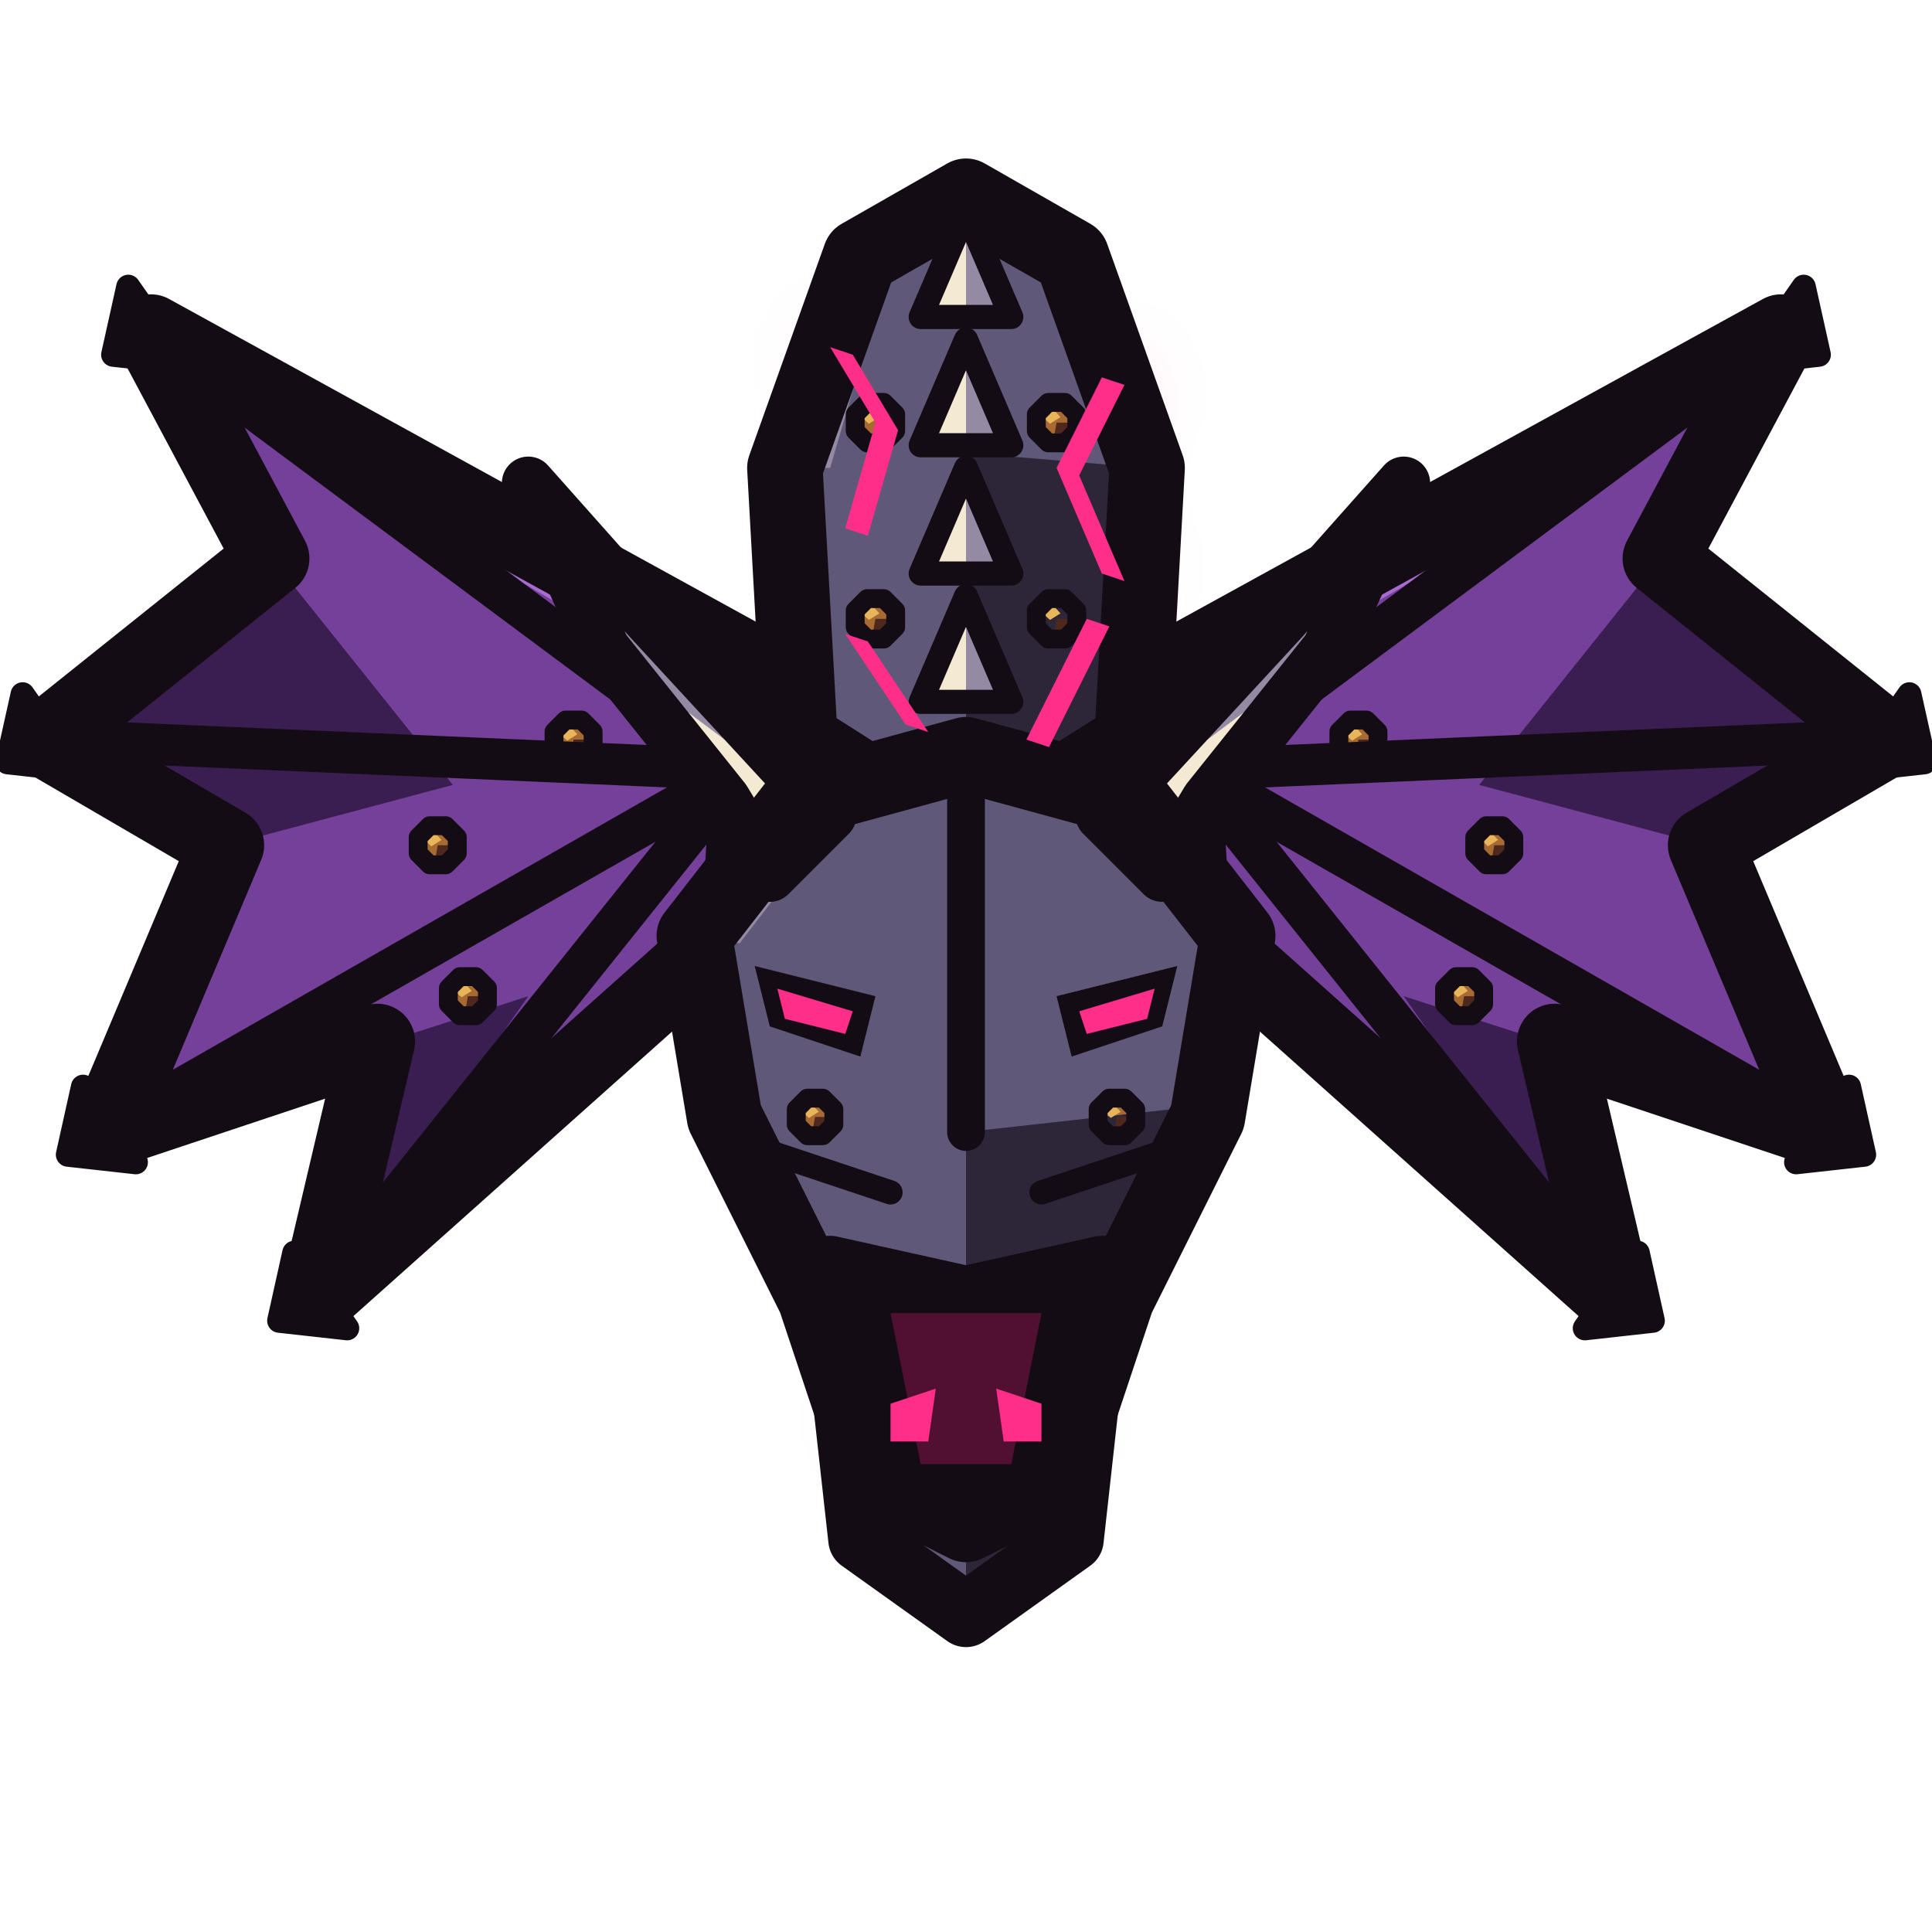
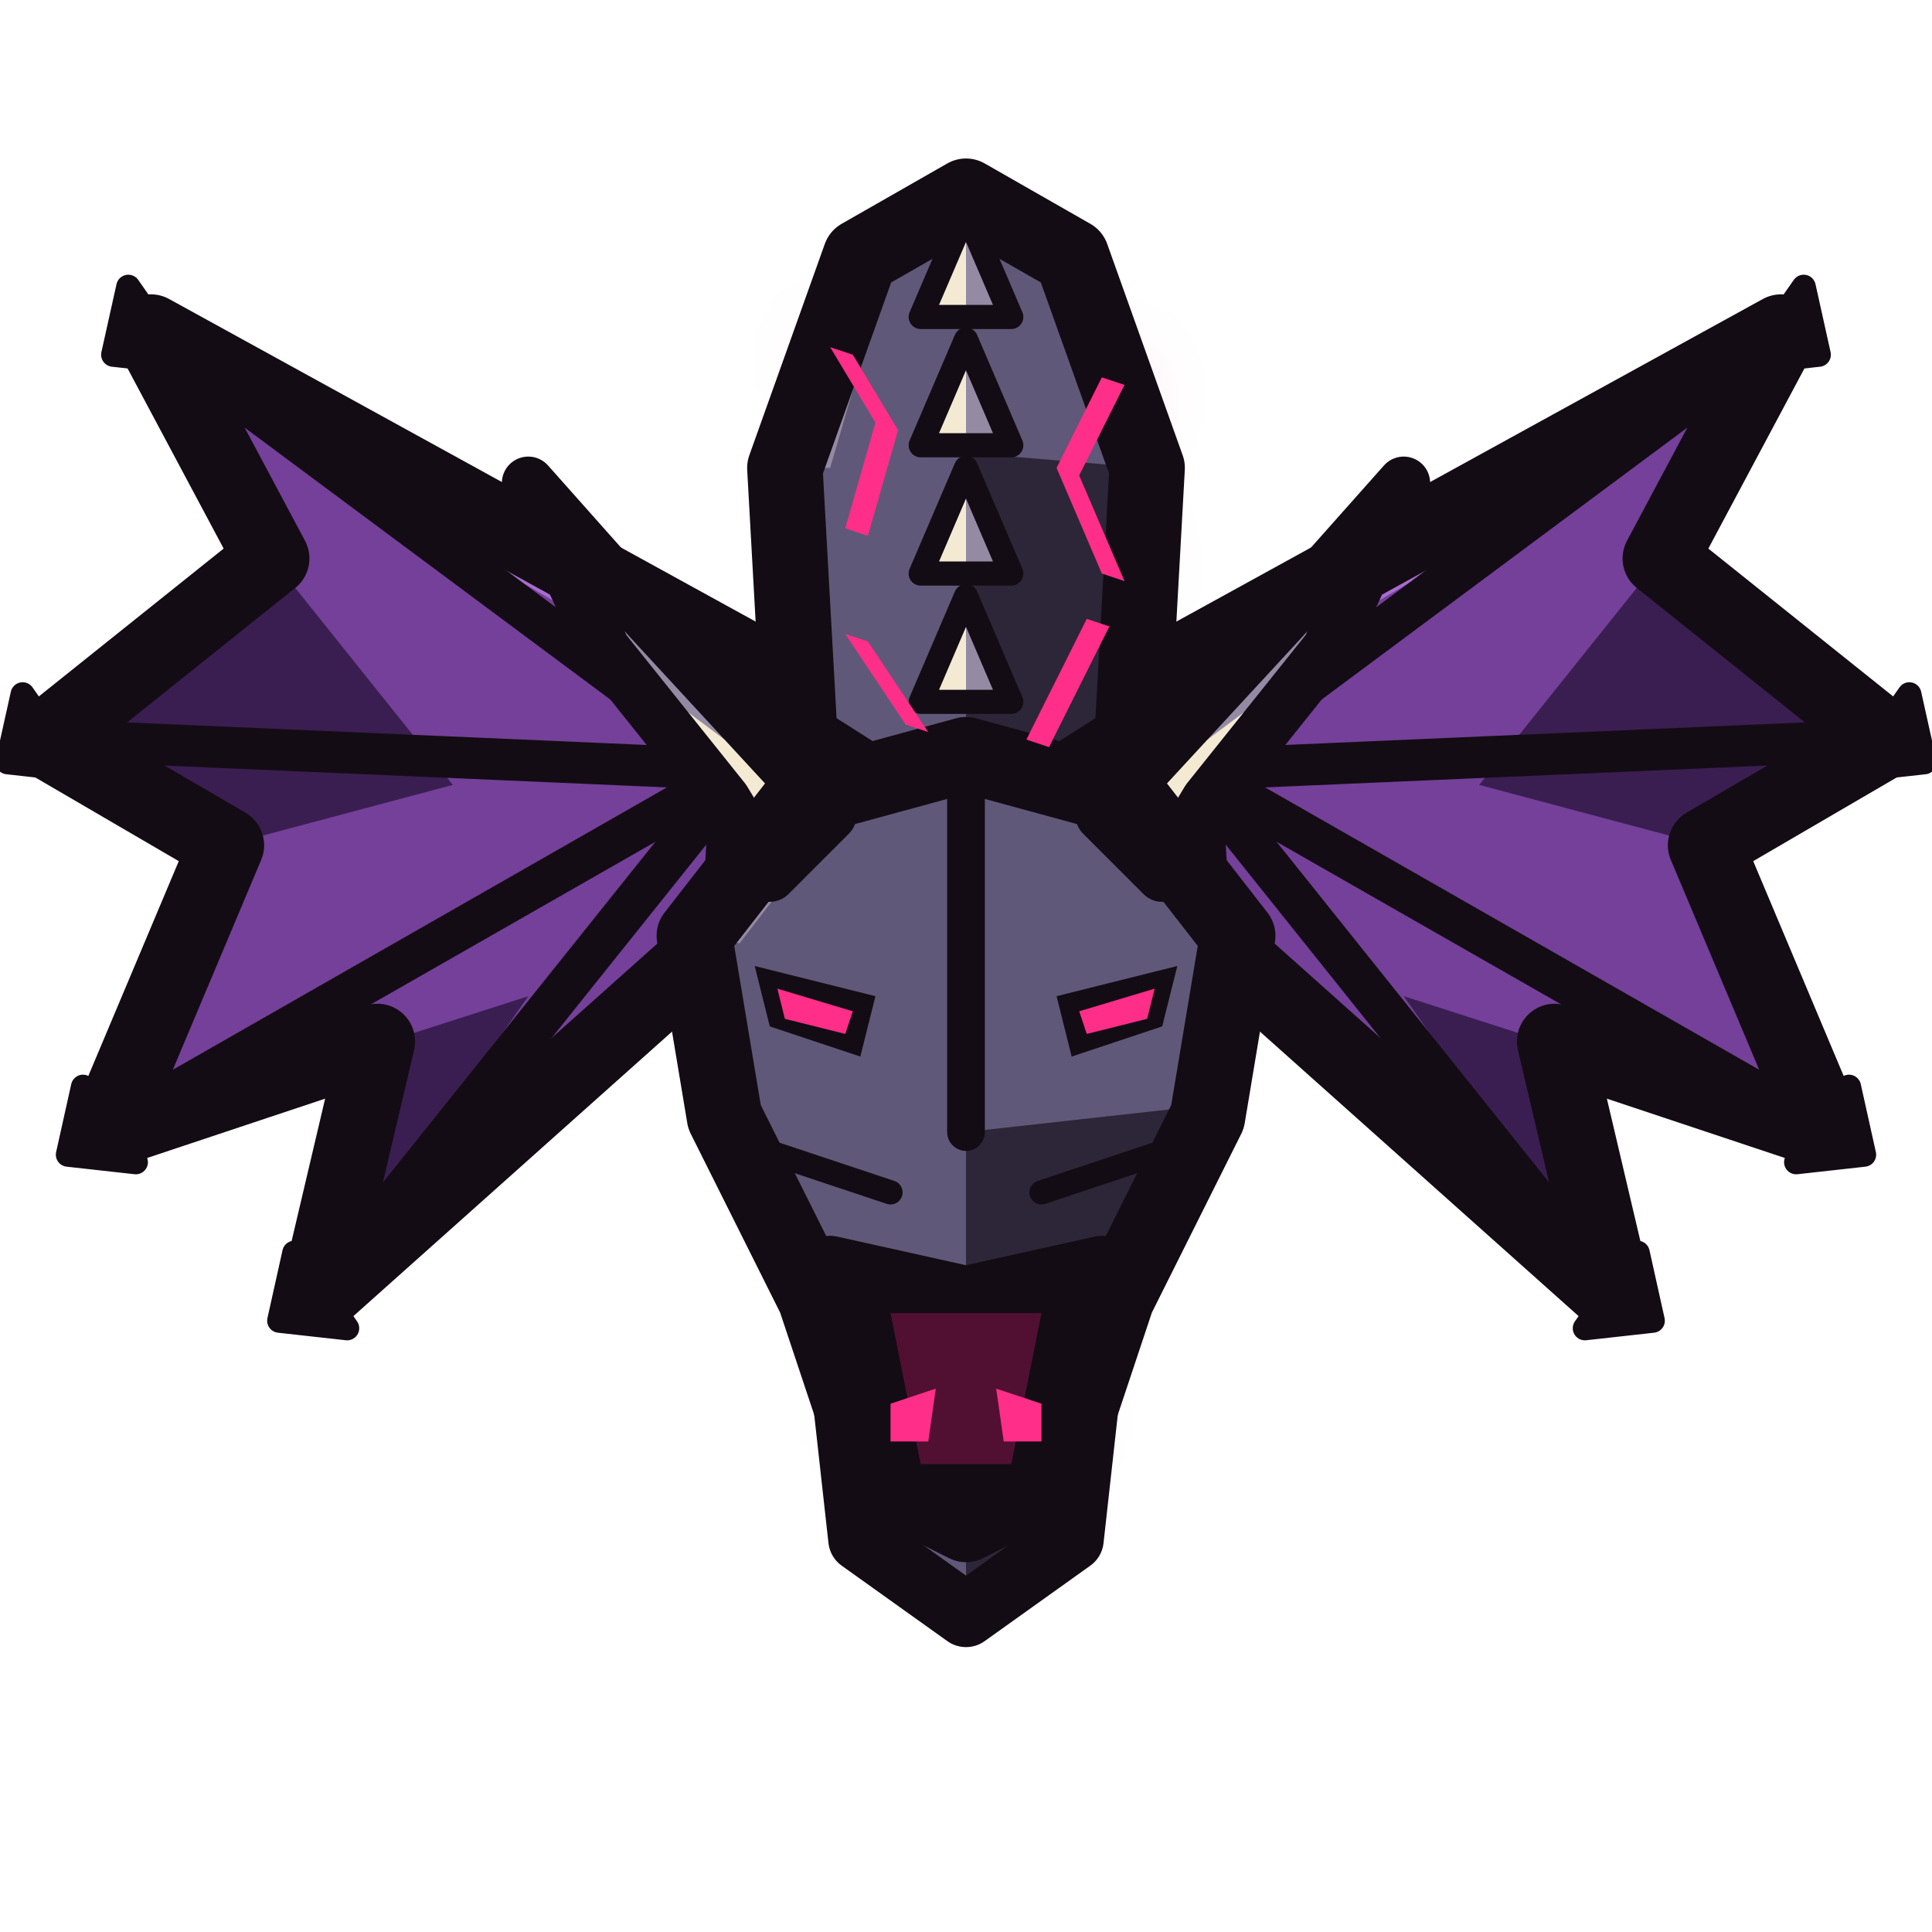
<svg xmlns="http://www.w3.org/2000/svg" viewBox="0 0 256 256" width="256" height="256">
  <defs>
    <filter id="blur" filterUnits="userSpaceOnUse" x="-64" y="-64" width="384" height="384">
      <feGaussianBlur stdDeviation="5" />
    </filter>
  </defs>
  <g transform="translate(128 128) scale(1 1) translate(-128 -128)">
    <g id="glow-back">
      <g>
        <polygon points="110,46 116,56 112,70 115,71 119,57 113,47" fill="#FF2E88" filter="url(#blur)" opacity="0.62" />
        <polygon points="146,50 140,62 146,76 149,77 143,63 149,51" fill="#FF2E88" filter="url(#blur)" opacity="0.62" />
        <polygon points="112,84 120,96 123,97 115,85" fill="#FF2E88" filter="url(#blur)" opacity="0.62" />
        <polygon points="144,82 136,98 139,99 147,83" fill="#FF2E88" filter="url(#blur)" opacity="0.62" />
      </g>
      <g>
        <polygon points="118,174 138,174 134,194 122,194" fill="#8E1450" filter="url(#blur)" opacity="0.31" />
        <polygon points="103,131 113,134 112,137 104,135" fill="#FF2E88" filter="url(#blur)" opacity="0.62" />
        <polygon points="118,186 124,184 123,191 118,191" fill="#FF2E88" filter="url(#blur)" opacity="0.62" />
        <polygon points="153,131 143,134 144,137 152,135" fill="#FF2E88" filter="url(#blur)" opacity="0.62" />
        <polygon points="138,186 132,184 133,191 138,191" fill="#FF2E88" filter="url(#blur)" opacity="0.62" />
      </g>
    </g>
    <g id="body">
      <g class="part" data-part="wing0">
        <g class="base">
          <polygon points="100,88 20,44 36,74 6,98 30,112 14,150 50,138 42,172 98,122" fill="#74409A" />
          <polygon points="15,47 17,38 24,48" fill="#F4EAD4" />
          <polygon points="1,101 3,92 10,102" fill="#F4EAD4" />
          <polygon points="9,153 11,144 18,154" fill="#F4EAD4" />
          <polygon points="37,175 39,166 46,176" fill="#F4EAD4" />
-           <polygon points="78.59,99.07 77.07,100.59 74.93,100.59 73.41,99.07 73.41,96.93 74.93,95.41 77.07,95.41 78.59,96.93" fill="#A66A32" />
-           <polygon points="60.59,113.07 59.07,114.59 56.93,114.59 55.41,113.07 55.41,110.93 56.93,109.41 59.07,109.41 60.59,110.93" fill="#A66A32" />
-           <polygon points="64.59,133.07 63.07,134.59 60.93,134.59 59.41,133.07 59.41,130.93 60.93,129.41 63.07,129.41 64.59,130.93" fill="#A66A32" />
        </g>
        <g class="shadow">
          <polygon points="36,74 6,98 30,112 60,104" fill="#3A1E52" />
          <polygon points="14,150 50,138 42,172 70,132" fill="#3A1E52" />
-           <polygon points="76,98 78.8,98 77.74,100.02 75.5,100.8" fill="#4E281D" />
-           <polygon points="58,112 60.8,112 59.74,114.02 57.5,114.8" fill="#4E281D" />
-           <polygon points="62,132 64.8,132 63.74,134.02 61.5,134.8" fill="#4E281D" />
        </g>
        <g class="highlight">
          <polygon points="98,89 22,46 26,52 98,94" fill="#A86CD0" />
-           <polygon points="74.38,97.44 75.55,96.26 76.5,97.3 75.16,98.14" fill="#E7B65B" />
-           <polygon points="56.38,111.44 57.55,110.26 58.5,111.3 57.16,112.14" fill="#E7B65B" />
-           <polygon points="60.38,131.44 61.55,130.26 62.5,131.3 61.16,132.14" fill="#E7B65B" />
        </g>
        <g class="ink">
          <polygon points="100,88 20,44 36,74 6,98 30,112 14,150 50,138 42,172 98,122" fill="none" stroke="#140C14" stroke-width="10" stroke-linejoin="round" />
          <polyline points="98,102 20,44" fill="none" stroke="#140C14" stroke-width="5.5" stroke-linejoin="round" stroke-linecap="round" />
          <polygon points="15,47 17,38 24,48" fill="none" stroke="#140C14" stroke-width="3.2" stroke-linejoin="round" />
          <polyline points="98,102 6,98" fill="none" stroke="#140C14" stroke-width="5.5" stroke-linejoin="round" stroke-linecap="round" />
          <polygon points="1,101 3,92 10,102" fill="none" stroke="#140C14" stroke-width="3.2" stroke-linejoin="round" />
          <polyline points="98,102 14,150" fill="none" stroke="#140C14" stroke-width="5.5" stroke-linejoin="round" stroke-linecap="round" />
          <polygon points="9,153 11,144 18,154" fill="none" stroke="#140C14" stroke-width="3.2" stroke-linejoin="round" />
          <polyline points="98,102 42,172" fill="none" stroke="#140C14" stroke-width="5.5" stroke-linejoin="round" stroke-linecap="round" />
          <polygon points="37,175 39,166 46,176" fill="none" stroke="#140C14" stroke-width="3.2" stroke-linejoin="round" />
-           <polygon points="78.59,99.07 77.07,100.59 74.93,100.59 73.41,99.07 73.41,96.93 74.93,95.41 77.07,95.41 78.59,96.93" fill="none" stroke="#140C14" stroke-width="2.5" stroke-linejoin="round" />
-           <polygon points="60.59,113.07 59.07,114.59 56.93,114.59 55.41,113.07 55.41,110.93 56.93,109.41 59.07,109.41 60.59,110.93" fill="none" stroke="#140C14" stroke-width="2.5" stroke-linejoin="round" />
-           <polygon points="64.59,133.07 63.07,134.59 60.93,134.59 59.41,133.07 59.41,130.93 60.93,129.41 63.07,129.41 64.59,130.93" fill="none" stroke="#140C14" stroke-width="2.5" stroke-linejoin="round" />
        </g>
      </g>
      <g class="part" data-part="wing1">
        <g class="base">
          <polygon points="156,88 236,44 220,74 250,98 226,112 242,150 206,138 214,172 158,122" fill="#74409A" />
          <polygon points="241,47 239,38 232,48" fill="#F4EAD4" />
          <polygon points="255,101 253,92 246,102" fill="#F4EAD4" />
          <polygon points="247,153 245,144 238,154" fill="#F4EAD4" />
          <polygon points="219,175 217,166 210,176" fill="#F4EAD4" />
-           <polygon points="182.59,99.07 181.07,100.59 178.93,100.59 177.41,99.07 177.41,96.93 178.93,95.41 181.07,95.41 182.59,96.93" fill="#A66A32" />
-           <polygon points="200.59,113.07 199.07,114.59 196.93,114.59 195.41,113.07 195.41,110.93 196.93,109.41 199.07,109.41 200.59,110.93" fill="#A66A32" />
-           <polygon points="196.59,133.07 195.07,134.59 192.93,134.59 191.41,133.07 191.41,130.93 192.93,129.41 195.07,129.41 196.59,130.93" fill="#A66A32" />
        </g>
        <g class="shadow">
          <polygon points="220,74 250,98 226,112 196,104" fill="#3A1E52" />
          <polygon points="242,150 206,138 214,172 186,132" fill="#3A1E52" />
-           <polygon points="180,98 182.8,98 181.74,100.02 179.5,100.8" fill="#4E281D" />
-           <polygon points="198,112 200.8,112 199.74,114.02 197.5,114.8" fill="#4E281D" />
-           <polygon points="194,132 196.8,132 195.74,134.02 193.5,134.8" fill="#4E281D" />
        </g>
        <g class="highlight">
          <polygon points="158,89 234,46 230,52 158,94" fill="#A86CD0" />
-           <polygon points="178.38,97.44 179.55,96.26 180.5,97.3 179.16,98.14" fill="#E7B65B" />
-           <polygon points="196.38,111.44 197.55,110.26 198.5,111.3 197.16,112.14" fill="#E7B65B" />
-           <polygon points="192.38,131.44 193.55,130.26 194.5,131.3 193.16,132.14" fill="#E7B65B" />
        </g>
        <g class="ink">
          <polygon points="156,88 236,44 220,74 250,98 226,112 242,150 206,138 214,172 158,122" fill="none" stroke="#140C14" stroke-width="10" stroke-linejoin="round" />
          <polyline points="158,102 236,44" fill="none" stroke="#140C14" stroke-width="5.5" stroke-linejoin="round" stroke-linecap="round" />
          <polygon points="241,47 239,38 232,48" fill="none" stroke="#140C14" stroke-width="3.2" stroke-linejoin="round" />
          <polyline points="158,102 250,98" fill="none" stroke="#140C14" stroke-width="5.5" stroke-linejoin="round" stroke-linecap="round" />
          <polygon points="255,101 253,92 246,102" fill="none" stroke="#140C14" stroke-width="3.2" stroke-linejoin="round" />
          <polyline points="158,102 242,150" fill="none" stroke="#140C14" stroke-width="5.5" stroke-linejoin="round" stroke-linecap="round" />
          <polygon points="247,153 245,144 238,154" fill="none" stroke="#140C14" stroke-width="3.2" stroke-linejoin="round" />
          <polyline points="158,102 214,172" fill="none" stroke="#140C14" stroke-width="5.5" stroke-linejoin="round" stroke-linecap="round" />
          <polygon points="219,175 217,166 210,176" fill="none" stroke="#140C14" stroke-width="3.2" stroke-linejoin="round" />
-           <polygon points="182.59,99.07 181.07,100.59 178.93,100.59 177.41,99.07 177.41,96.93 178.93,95.41 181.07,95.41 182.59,96.93" fill="none" stroke="#140C14" stroke-width="2.5" stroke-linejoin="round" />
-           <polygon points="200.59,113.07 199.07,114.59 196.93,114.59 195.41,113.07 195.41,110.93 196.93,109.41 199.07,109.41 200.59,110.93" fill="none" stroke="#140C14" stroke-width="2.5" stroke-linejoin="round" />
-           <polygon points="196.59,133.07 195.07,134.59 192.93,134.59 191.41,133.07 191.41,130.93 192.93,129.41 195.07,129.41 196.59,130.93" fill="none" stroke="#140C14" stroke-width="2.5" stroke-linejoin="round" />
        </g>
      </g>
      <g class="part" data-part="body">
        <g class="base">
          <polygon points="128,26 114,34 104,62 106,98 128,112 150,98 152,62 142,34" fill="#605878" />
          <polygon points="122,42 128,28 134,42" fill="#F4EAD4" />
          <polygon points="122,59 128,45 134,59" fill="#F4EAD4" />
          <polygon points="122,76 128,62 134,76" fill="#F4EAD4" />
          <polygon points="122,93 128,79 134,93" fill="#F4EAD4" />
-           <polygon points="118.68,57.11 117.11,58.68 114.89,58.68 113.32,57.11 113.32,54.89 114.89,53.32 117.11,53.32 118.68,54.89" fill="#A66A32" />
-           <polygon points="142.68,57.11 141.11,58.68 138.89,58.68 137.32,57.11 137.32,54.89 138.89,53.32 141.11,53.32 142.68,54.89" fill="#A66A32" />
-           <polygon points="118.68,83.11 117.11,84.68 114.89,84.68 113.32,83.11 113.32,80.89 114.89,79.32 117.11,79.32 118.68,80.89" fill="#A66A32" />
-           <polygon points="142.68,83.11 141.11,84.68 138.89,84.68 137.32,83.11 137.32,80.89 138.89,79.32 141.11,79.32 142.68,80.89" fill="#A66A32" />
        </g>
        <g class="shadow">
          <polygon points="128,60 152,62 150,98 128,112" fill="#2C2638" />
          <polygon points="128,28 134,42 128,42" fill="#958AA4" />
          <polygon points="128,45 134,59 128,59" fill="#958AA4" />
          <polygon points="128,62 134,76 128,76" fill="#958AA4" />
          <polygon points="128,79 134,93 128,93" fill="#958AA4" />
-           <polygon points="116,56 118.9,56 117.8,58.09 115.48,58.9" fill="#4E281D" />
-           <polygon points="140,56 142.9,56 141.8,58.09 139.48,58.9" fill="#4E281D" />
-           <polygon points="116,82 118.9,82 117.8,84.09 115.48,84.9" fill="#4E281D" />
-           <polygon points="140,82 142.9,82 141.8,84.09 139.48,84.9" fill="#4E281D" />
        </g>
        <g class="highlight">
          <polygon points="114,36 106,62 110,62 117,38" fill="#958AA4" />
-           <polygon points="114.32,55.42 115.54,54.2 116.52,55.27 115.13,56.15" fill="#E7B65B" />
-           <polygon points="138.32,55.42 139.54,54.2 140.52,55.27 139.13,56.15" fill="#E7B65B" />
-           <polygon points="114.32,81.42 115.54,80.2 116.52,81.28 115.13,82.14" fill="#E7B65B" />
-           <polygon points="138.32,81.42 139.54,80.2 140.52,81.28 139.13,82.14" fill="#E7B65B" />
        </g>
        <g class="ink">
          <polygon points="128,26 114,34 104,62 106,98 128,112 150,98 152,62 142,34" fill="none" stroke="#140C14" stroke-width="10" stroke-linejoin="round" />
          <polygon points="122,42 128,28 134,42" fill="none" stroke="#140C14" stroke-width="3.2" stroke-linejoin="round" />
          <polygon points="122,59 128,45 134,59" fill="none" stroke="#140C14" stroke-width="3.2" stroke-linejoin="round" />
          <polygon points="122,76 128,62 134,76" fill="none" stroke="#140C14" stroke-width="3.2" stroke-linejoin="round" />
          <polygon points="122,93 128,79 134,93" fill="none" stroke="#140C14" stroke-width="3.2" stroke-linejoin="round" />
-           <polygon points="118.68,57.11 117.11,58.68 114.89,58.68 113.32,57.11 113.32,54.89 114.89,53.32 117.11,53.32 118.68,54.89" fill="none" stroke="#140C14" stroke-width="2.5" stroke-linejoin="round" />
-           <polygon points="142.68,57.11 141.11,58.68 138.89,58.68 137.32,57.11 137.32,54.89 138.89,53.32 141.11,53.32 142.68,54.89" fill="none" stroke="#140C14" stroke-width="2.5" stroke-linejoin="round" />
-           <polygon points="118.68,83.11 117.11,84.68 114.89,84.68 113.32,83.11 113.32,80.89 114.89,79.32 117.11,79.32 118.68,80.89" fill="none" stroke="#140C14" stroke-width="2.5" stroke-linejoin="round" />
-           <polygon points="142.68,83.11 141.11,84.68 138.89,84.68 137.32,83.11 137.32,80.89 138.89,79.32 141.11,79.32 142.68,80.89" fill="none" stroke="#140C14" stroke-width="2.5" stroke-linejoin="round" />
        </g>
      </g>
      <g class="part" data-part="head">
        <g class="base">
          <polygon points="128,172 110,168 114,204 128,214 142,204 146,168" fill="#605878" />
          <polygon points="128,100 106,106 92,124 96,148 108,172 116,196 128,202 140,196 148,172 160,148 164,124 150,106" fill="#605878" />
          <polygon points="102,116 96,106 80,86 70,64 86,82 110,108" fill="#F4EAD4" />
          <polygon points="154,116 160,106 176,86 186,64 170,82 146,108" fill="#F4EAD4" />
-           <polygon points="110.49,149.03 109.03,150.49 106.97,150.49 105.51,149.03 105.51,146.97 106.97,145.51 109.03,145.51 110.49,146.97" fill="#A66A32" />
-           <polygon points="150.49,149.03 149.03,150.49 146.97,150.49 145.51,149.03 145.51,146.97 146.97,145.51 149.03,145.51 150.49,146.97" fill="#A66A32" />
-           <polygon points="120.49,175.03 119.03,176.49 116.97,176.49 115.51,175.03 115.51,172.97 116.97,171.51 119.03,171.51 120.49,172.97" fill="#A66A32" />
-           <polygon points="140.49,175.03 139.03,176.49 136.97,176.49 135.51,175.03 135.51,172.97 136.97,171.51 139.03,171.51 140.49,172.97" fill="#A66A32" />
        </g>
        <g class="shadow">
          <polygon points="128,172 146,168 142,204 128,214" fill="#2C2638" />
          <polygon points="128,150 164,146 148,172 140,196 128,202" fill="#2C2638" />
          <polygon points="80,86 70,64 86,82 96,98" fill="#958AA4" />
          <polygon points="176,86 186,64 170,82 160,98" fill="#958AA4" />
-           <polygon points="108,148 110.7,148 109.67,149.94 107.51,150.7" fill="#4E281D" />
-           <polygon points="148,148 150.7,148 149.67,149.94 147.51,150.7" fill="#4E281D" />
-           <polygon points="118,174 120.7,174 119.67,175.94 117.51,176.7" fill="#4E281D" />
-           <polygon points="138,174 140.7,174 139.67,175.94 137.51,176.7" fill="#4E281D" />
        </g>
        <g class="highlight">
          <polygon points="111,170 114,170 117,202 115,203" fill="#958AA4" />
          <polygon points="106,108 94,124 98,125 108,112" fill="#958AA4" />
-           <polygon points="106.43,147.46 107.57,146.33 108.49,147.32 107.19,148.13" fill="#E7B65B" />
-           <polygon points="146.43,147.46 147.57,146.33 148.49,147.32 147.19,148.13" fill="#E7B65B" />
-           <polygon points="116.43,173.46 117.57,172.33 118.49,173.32 117.19,174.13" fill="#E7B65B" />
-           <polygon points="136.43,173.46 137.57,172.33 138.49,173.32 137.19,174.13" fill="#E7B65B" />
        </g>
        <g class="ink">
          <polygon points="112,168 144,168 140,200 116,200" fill="#140C14" />
          <polygon points="128,172 110,168 114,204 128,214 142,204 146,168" fill="none" stroke="#140C14" stroke-width="8.5" stroke-linejoin="round" />
          <polygon points="128,100 106,106 92,124 96,148 108,172 116,196 128,202 140,196 148,172 160,148 164,124 150,106" fill="none" stroke="#140C14" stroke-width="10" stroke-linejoin="round" />
          <polygon points="102,116 96,106 80,86 70,64 86,82 110,108" fill="none" stroke="#140C14" stroke-width="7" stroke-linejoin="round" />
          <polygon points="100,128 116,132 114,140 102,136" fill="#140C14" />
          <polygon points="154,116 160,106 176,86 186,64 170,82 146,108" fill="none" stroke="#140C14" stroke-width="7" stroke-linejoin="round" />
          <polygon points="156,128 140,132 142,140 154,136" fill="#140C14" />
          <polyline points="128,106 128,150" fill="none" stroke="#140C14" stroke-width="5" stroke-linejoin="round" stroke-linecap="round" />
          <polyline points="100,152 118,158" fill="none" stroke="#140C14" stroke-width="3.2" stroke-linejoin="round" stroke-linecap="round" />
          <polyline points="156,152 138,158" fill="none" stroke="#140C14" stroke-width="3.2" stroke-linejoin="round" stroke-linecap="round" />
-           <polygon points="110.49,149.03 109.03,150.49 106.97,150.49 105.51,149.03 105.51,146.97 106.97,145.51 109.03,145.51 110.49,146.97" fill="none" stroke="#140C14" stroke-width="2.5" stroke-linejoin="round" />
-           <polygon points="150.49,149.03 149.03,150.49 146.97,150.49 145.51,149.03 145.51,146.97 146.97,145.51 149.03,145.51 150.49,146.97" fill="none" stroke="#140C14" stroke-width="2.5" stroke-linejoin="round" />
-           <polygon points="120.49,175.03 119.03,176.49 116.97,176.49 115.51,175.03 115.51,172.97 116.97,171.51 119.03,171.51 120.49,172.97" fill="none" stroke="#140C14" stroke-width="2.5" stroke-linejoin="round" />
-           <polygon points="140.49,175.03 139.03,176.49 136.97,176.49 135.51,175.03 135.51,172.97 136.97,171.51 139.03,171.51 140.49,172.97" fill="none" stroke="#140C14" stroke-width="2.5" stroke-linejoin="round" />
        </g>
      </g>
    </g>
    <g id="glow">
      <g>
        <polygon points="110,46 116,56 112,70 115,71 119,57 113,47" fill="#FF2E88" />
        <polygon points="146,50 140,62 146,76 149,77 143,63 149,51" fill="#FF2E88" />
        <polygon points="112,84 120,96 123,97 115,85" fill="#FF2E88" />
        <polygon points="144,82 136,98 139,99 147,83" fill="#FF2E88" />
      </g>
      <g>
        <polygon points="118,174 138,174 134,194 122,194" fill="#8E1450" opacity="0.5" />
        <polygon points="103,131 113,134 112,137 104,135" fill="#FF2E88" />
        <polygon points="118,186 124,184 123,191 118,191" fill="#FF2E88" />
        <polygon points="153,131 143,134 144,137 152,135" fill="#FF2E88" />
        <polygon points="138,186 132,184 133,191 138,191" fill="#FF2E88" />
      </g>
    </g>
  </g>
  <g id="fx" transform="translate(128 128) scale(1 1) translate(-128 -128)" />
</svg>
